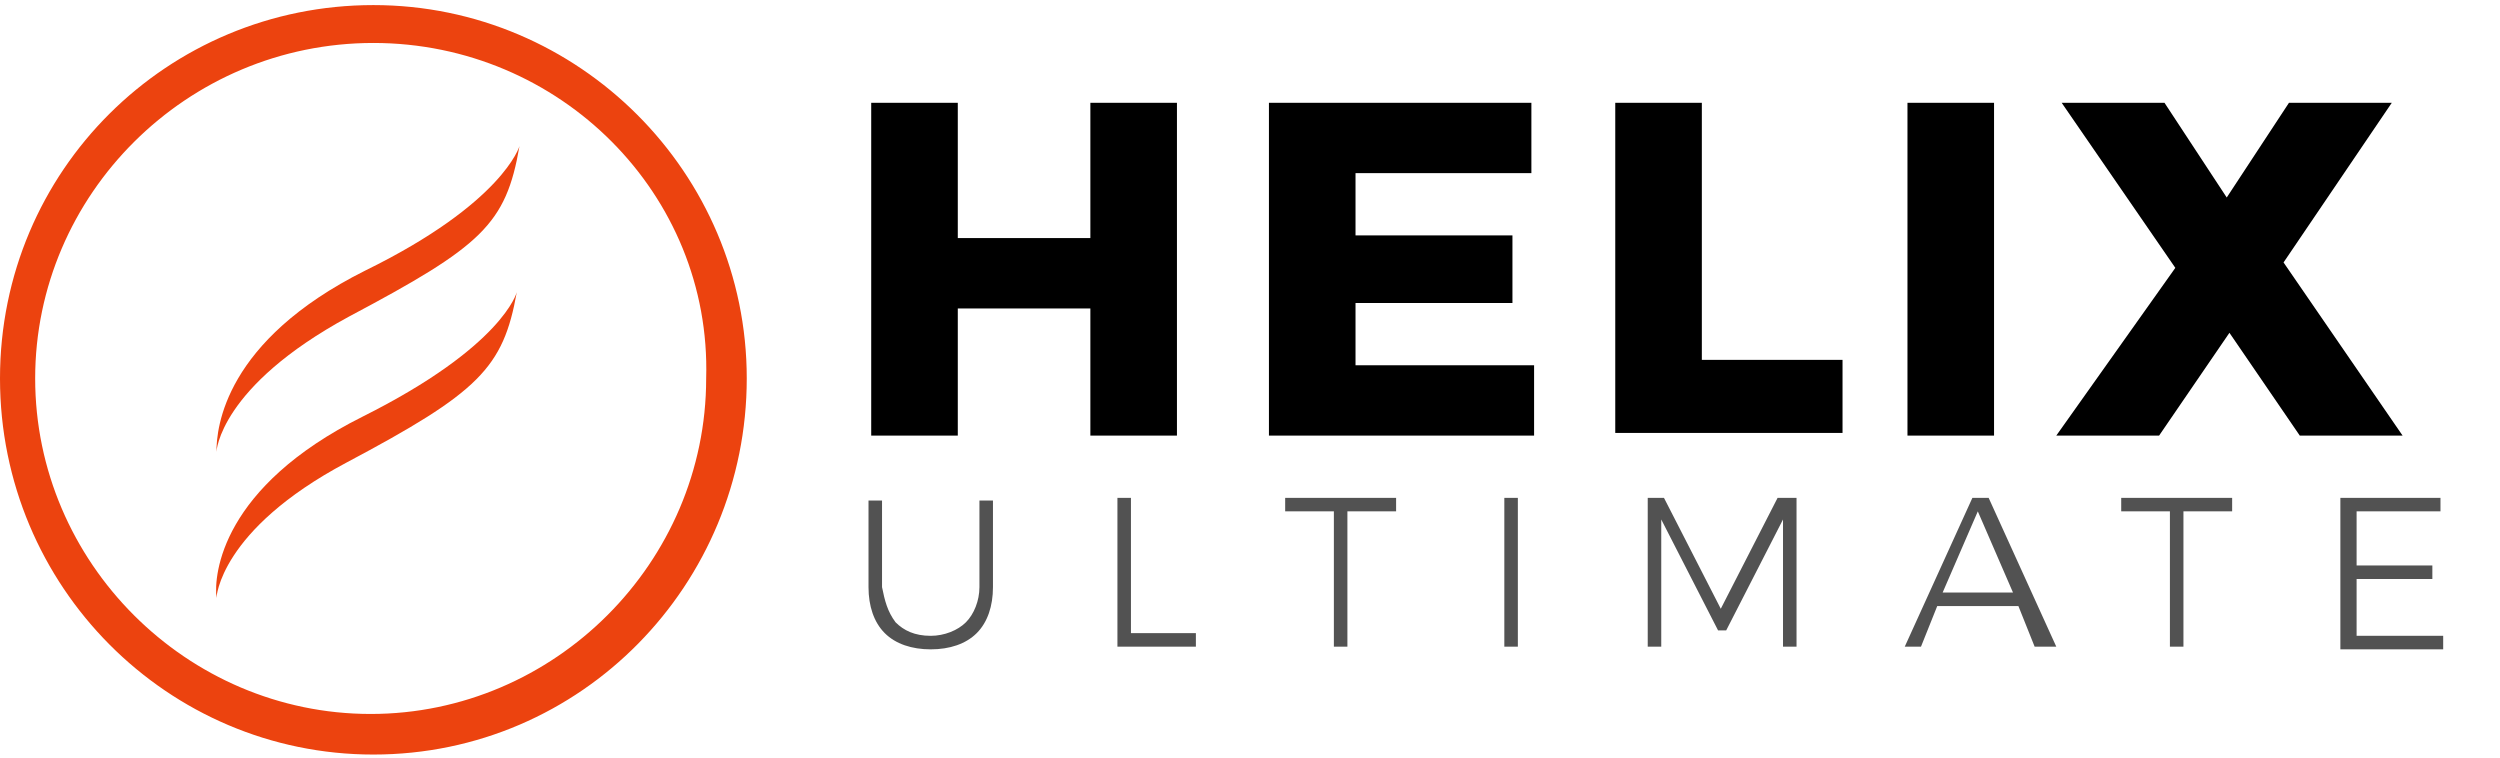
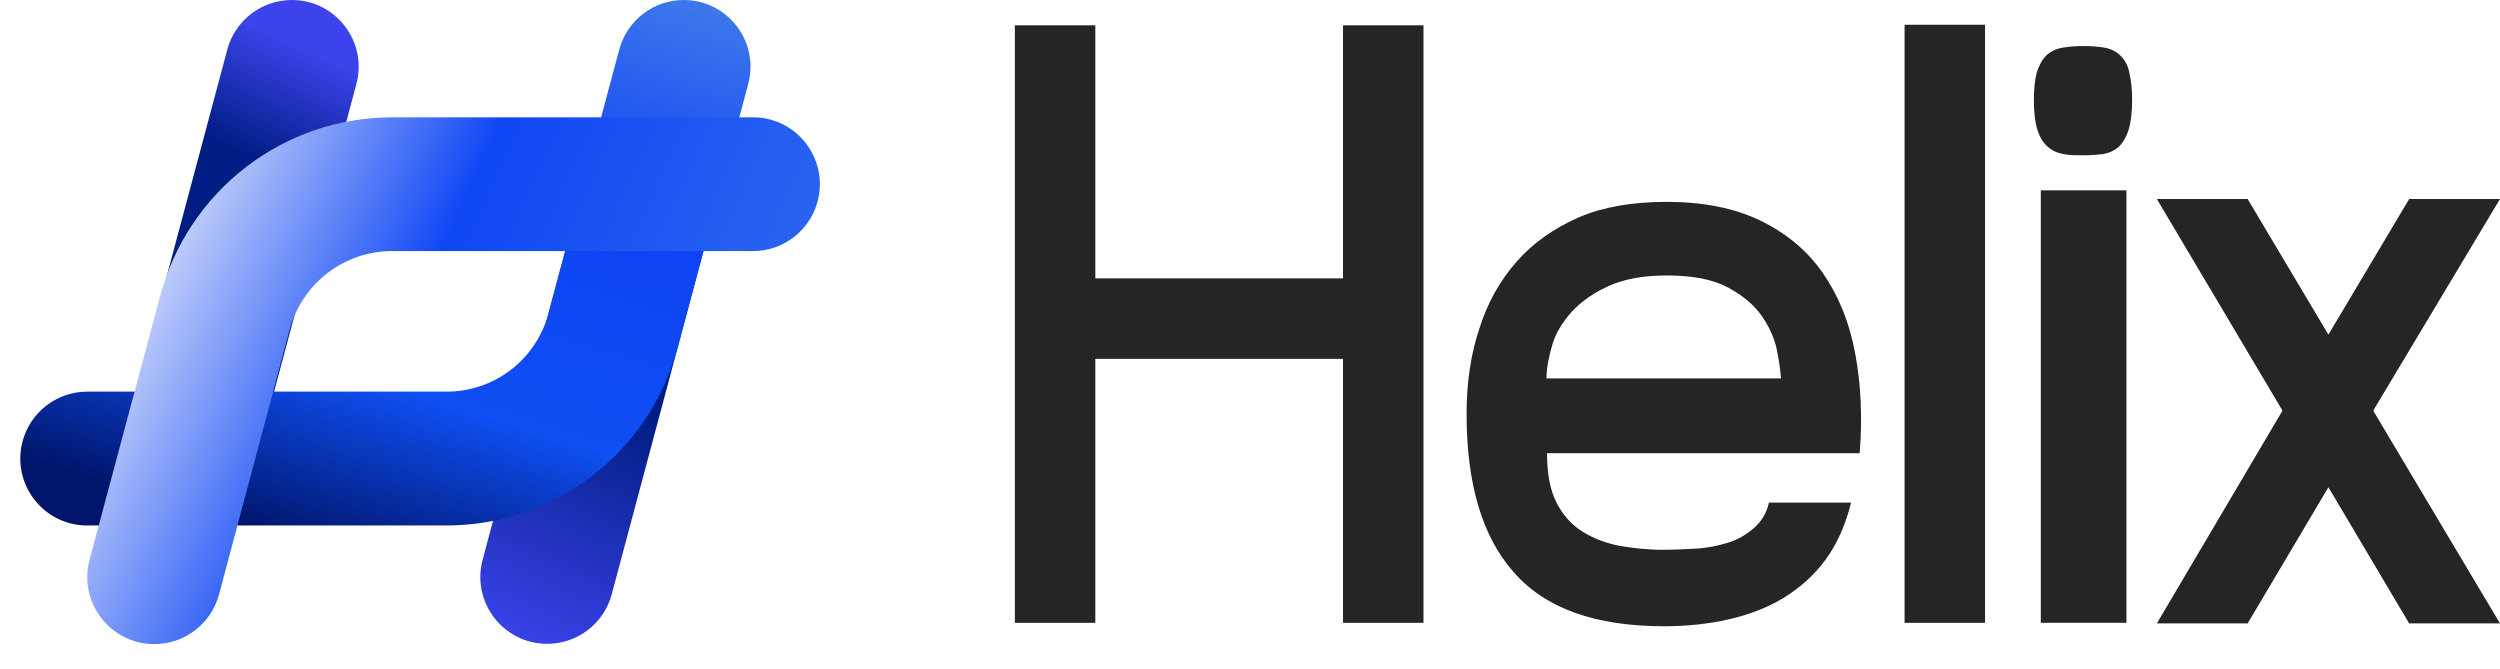
- <svg xmlns="http://www.w3.org/2000/svg" viewBox="0 0 92.4 28" enable-background="new 0 0 92.4 28">
-   <style type="text/css">.st0{fill:#EC430F;} .st1{enable-background:new ;} .st2{fill:#525252;}</style>
-   <path id="Fill-1_6_" class="st0" d="M8 16.7c0-.9.3-4.1 5.5-6.7 5.1-2.5 5.7-4.6 5.7-4.6-.5 2.9-1.4 3.7-6.3 6.3-4.8 2.6-4.9 5-4.9 5z" />
-   <path id="Fill-3_6_" class="st0" d="M8 22.1s.1-2.5 4.8-5c4.9-2.6 5.8-3.5 6.3-6.3 0 0-.5 2-5.7 4.6s-5.5 5.8-5.4 6.7" />
-   <g id="Group-7_6_">
-     <path id="Fill-5_6_" class="st0" d="M13.8 1.588c-6.9 0-12.5 5.6-12.5 12.4s5.6 12.4 12.4 12.4 12.4-5.6 12.4-12.4c.2-6.8-5.4-12.4-12.3-12.4m0 26.3c-7.6 0-13.8-6.2-13.8-13.9s6.2-13.8 13.8-13.8 13.8 6.2 13.8 13.8-6.1 13.9-13.8 13.9" />
-   </g>
-   <g class="st1">
-     <path d="M32.2 3.8h3.2v5h4.9v-5h3.2v12.3h-3.2v-4.7h-4.9v4.7h-3.2v-12.3zM46.9 3.8h9.7v2.6h-6.5v2.3h5.8v2.5h-5.8v2.3h6.6v2.6h-9.8v-12.3zM59.7 3.8h3.2v9.5h5.2v2.7h-8.4v-12.2zM70.5 3.8h3.2v12.3h-3.2v-12.3zM76.2 3.8h3.8l2.3 3.5 2.3-3.5h3.8l-4 5.9 4.4 6.4h-3.8l-2.6-3.8-2.6 3.8h-3.8l4.4-6.2-4.2-6.1z" />
-   </g>
-   <g class="st1">
-     <path class="st2" d="M33.1 23c.3.3.7.5 1.3.5.5 0 1-.2 1.3-.5.3-.3.5-.8.5-1.3v-3.2h.5v3.2c0 .7-.2 1.3-.6 1.7-.4.4-1 .6-1.7.6s-1.3-.2-1.7-.6c-.4-.4-.6-1-.6-1.7v-3.2h.5v3.2c.1.5.2.9.5 1.3zM41.3 18.4h.5v5h2.4v.5h-2.9v-5.5zM47.5 18.4h4.1v.5h-1.8v5h-.5v-5h-1.8v-.5zM55.6 18.4h.5v5.5h-.5v-5.5zM60.8 18.4h.7l2.1 4.1 2.1-4.1h.7v5.5h-.5v-4.7l-2.1 4.1h-.3l-2.1-4.1v4.7h-.5v-5.5zM75.2 23.9l-.6-1.5h-3l-.6 1.5h-.6l2.5-5.5h.6l2.5 5.5h-.8zm-3.4-2h2.6l-1.3-3-1.3 3zM78.4 18.4h4.1v.5h-1.8v5h-.5v-5h-1.8v-.5zM86.5 18.4h3.7v.5h-3.1v2h2.8v.5h-2.8v2.1h3.2v.5h-3.8v-5.6z" />
-   </g>
+ <svg xmlns="http://www.w3.org/2000/svg" width="101" height="27" viewBox="0 0 101 27" fill="none">
+   <path d="M11.791 0C10.568 0 9.498 0.821 9.183 2.002L4.953 17.828L10.163 19.224L14.398 3.397C14.857 1.683 13.565 0 11.791 0Z" fill="url(#paint0_linear)" />
+   <path d="M22.106 26.011C23.329 26.011 24.399 25.19 24.714 24.009L28.944 8.183L23.734 6.779L19.498 22.614C19.04 24.328 20.332 26.011 22.106 26.011Z" fill="url(#paint1_linear)" />
+   <path d="M27.624 0C26.404 0 25.336 0.819 25.02 1.997L22.159 12.659C21.917 13.568 21.381 14.371 20.636 14.943C19.89 15.515 18.977 15.824 18.037 15.822H3.525C2.302 15.822 1.23 16.643 0.913 17.825C0.453 19.543 1.747 21.23 3.525 21.23H18.046C20.174 21.227 22.243 20.521 23.93 19.221C25.618 17.92 26.829 16.099 27.377 14.038L30.228 3.393C30.686 1.681 29.396 0 27.624 0Z" fill="url(#paint2_linear)" />
+   <path d="M33.028 8.148C33.493 6.431 32.2 4.74 30.421 4.74H15.832C13.701 4.743 11.63 5.449 9.939 6.749C8.249 8.05 7.032 9.871 6.478 11.933L3.619 22.614C3.159 24.333 4.455 26.021 6.234 26.021C7.461 26.021 8.534 25.197 8.85 24.012L11.705 13.309C11.952 12.4 12.491 11.597 13.238 11.025C13.985 10.453 14.899 10.143 15.84 10.143H30.421C31.641 10.143 32.709 9.326 33.028 8.148Z" fill="url(#paint3_linear)" />
+   <path d="M54.258 1.023H57.509V25.162H54.258V14.498H44.251V25.162H41V1.023H44.251V11.246H54.258V1.023Z" fill="#252525" />
+   <path d="M67.331 8.155C68.817 8.155 70.094 8.411 71.138 8.922C72.183 9.433 73.019 10.13 73.646 11.036C74.273 11.942 74.714 13.011 74.947 14.265C75.179 15.497 75.248 16.844 75.132 18.308H62.501C62.501 19.121 62.617 19.771 62.872 20.283C63.128 20.794 63.476 21.189 63.917 21.467C64.358 21.746 64.846 21.932 65.403 22.048C65.96 22.141 66.541 22.211 67.168 22.211C67.609 22.211 68.05 22.188 68.515 22.164C68.979 22.141 69.397 22.048 69.792 21.932C70.186 21.816 70.535 21.607 70.837 21.351C71.138 21.096 71.371 20.747 71.464 20.306H74.784C74.552 21.235 74.204 22.002 73.739 22.629C73.275 23.256 72.694 23.767 72.044 24.162C71.394 24.557 70.651 24.836 69.838 25.022C69.025 25.208 68.143 25.301 67.238 25.301C64.451 25.301 62.431 24.581 61.154 23.117C59.877 21.677 59.25 19.539 59.25 16.728C59.25 15.473 59.413 14.335 59.761 13.29C60.086 12.244 60.597 11.338 61.27 10.571C61.944 9.805 62.779 9.224 63.778 8.783C64.753 8.364 65.937 8.155 67.331 8.155ZM71.951 15.264C71.928 14.986 71.882 14.614 71.789 14.149C71.696 13.685 71.487 13.22 71.185 12.778C70.883 12.337 70.419 11.942 69.815 11.617C69.211 11.292 68.399 11.129 67.354 11.129C66.402 11.129 65.635 11.268 65.008 11.547C64.382 11.826 63.894 12.175 63.499 12.593C63.128 13.011 62.849 13.452 62.71 13.94C62.57 14.428 62.478 14.869 62.478 15.288H71.951V15.264Z" fill="#252525" />
+   <path d="M76.945 1H80.196V25.162H76.945V1Z" fill="#252525" />
+   <path d="M95.891 16.613L100.999 25.186H97.33L94.079 19.703H94.056L90.805 25.186H87.137L92.199 16.613V16.566L87.137 8.04H90.805L94.056 13.5H94.079L97.33 8.04H100.999L95.891 16.566V16.613Z" fill="#252525" />
+   <path d="M85.909 7.69H82.449V25.161H85.909V7.69Z" fill="#252525" />
+   <path d="M85.674 2.255C85.512 2.093 85.303 1.977 85.047 1.93C84.815 1.884 84.513 1.86 84.188 1.86C83.863 1.86 83.561 1.884 83.306 1.93C83.05 1.977 82.818 2.093 82.656 2.255C82.493 2.418 82.377 2.65 82.284 2.929C82.214 3.208 82.168 3.58 82.168 4.021C82.168 4.532 82.214 4.927 82.307 5.229C82.4 5.531 82.54 5.763 82.725 5.926C82.911 6.089 83.12 6.182 83.375 6.228C83.608 6.274 83.886 6.274 84.165 6.274C84.444 6.274 84.722 6.251 84.954 6.228C85.21 6.182 85.419 6.089 85.605 5.926C85.767 5.763 85.906 5.531 85.999 5.229C86.092 4.927 86.138 4.532 86.138 4.021C86.138 3.58 86.092 3.208 86.022 2.929C85.976 2.65 85.837 2.418 85.674 2.255Z" fill="#252525" />
+   <defs>
+     <linearGradient id="paint0_linear" x1="8.467" y1="19.91" x2="16.092" y2="3.009" gradientUnits="userSpaceOnUse">
+       <stop offset="0.703" stop-color="#001D84" />
+       <stop offset="0.969" stop-color="#3C43EB" />
+     </linearGradient>
+     <linearGradient id="paint1_linear" x1="22.104" y1="26.698" x2="29.734" y2="9.793" gradientUnits="userSpaceOnUse">
+       <stop stop-color="#3C43EB" />
+       <stop offset="0.583" stop-color="#001D84" />
+     </linearGradient>
+     <linearGradient id="paint2_linear" x1="8.351e-07" y1="18.282" x2="7.551" y2="-6.173" gradientUnits="userSpaceOnUse">
+       <stop stop-color="#00156B" />
+       <stop offset="0.281" stop-color="#0F4FF3" />
+       <stop offset="0.651" stop-color="#0F42F5" />
+       <stop offset="1" stop-color="#3C77EB" />
+     </linearGradient>
+     <linearGradient id="paint3_linear" x1="4.402" y1="7.476" x2="36.739" y2="22.308" gradientUnits="userSpaceOnUse">
+       <stop stop-color="#FCFCFC" />
+       <stop offset="0.375" stop-color="#1047F5" />
+       <stop offset="0.974" stop-color="#3A75EC" />
+     </linearGradient>
+   </defs>
</svg>
